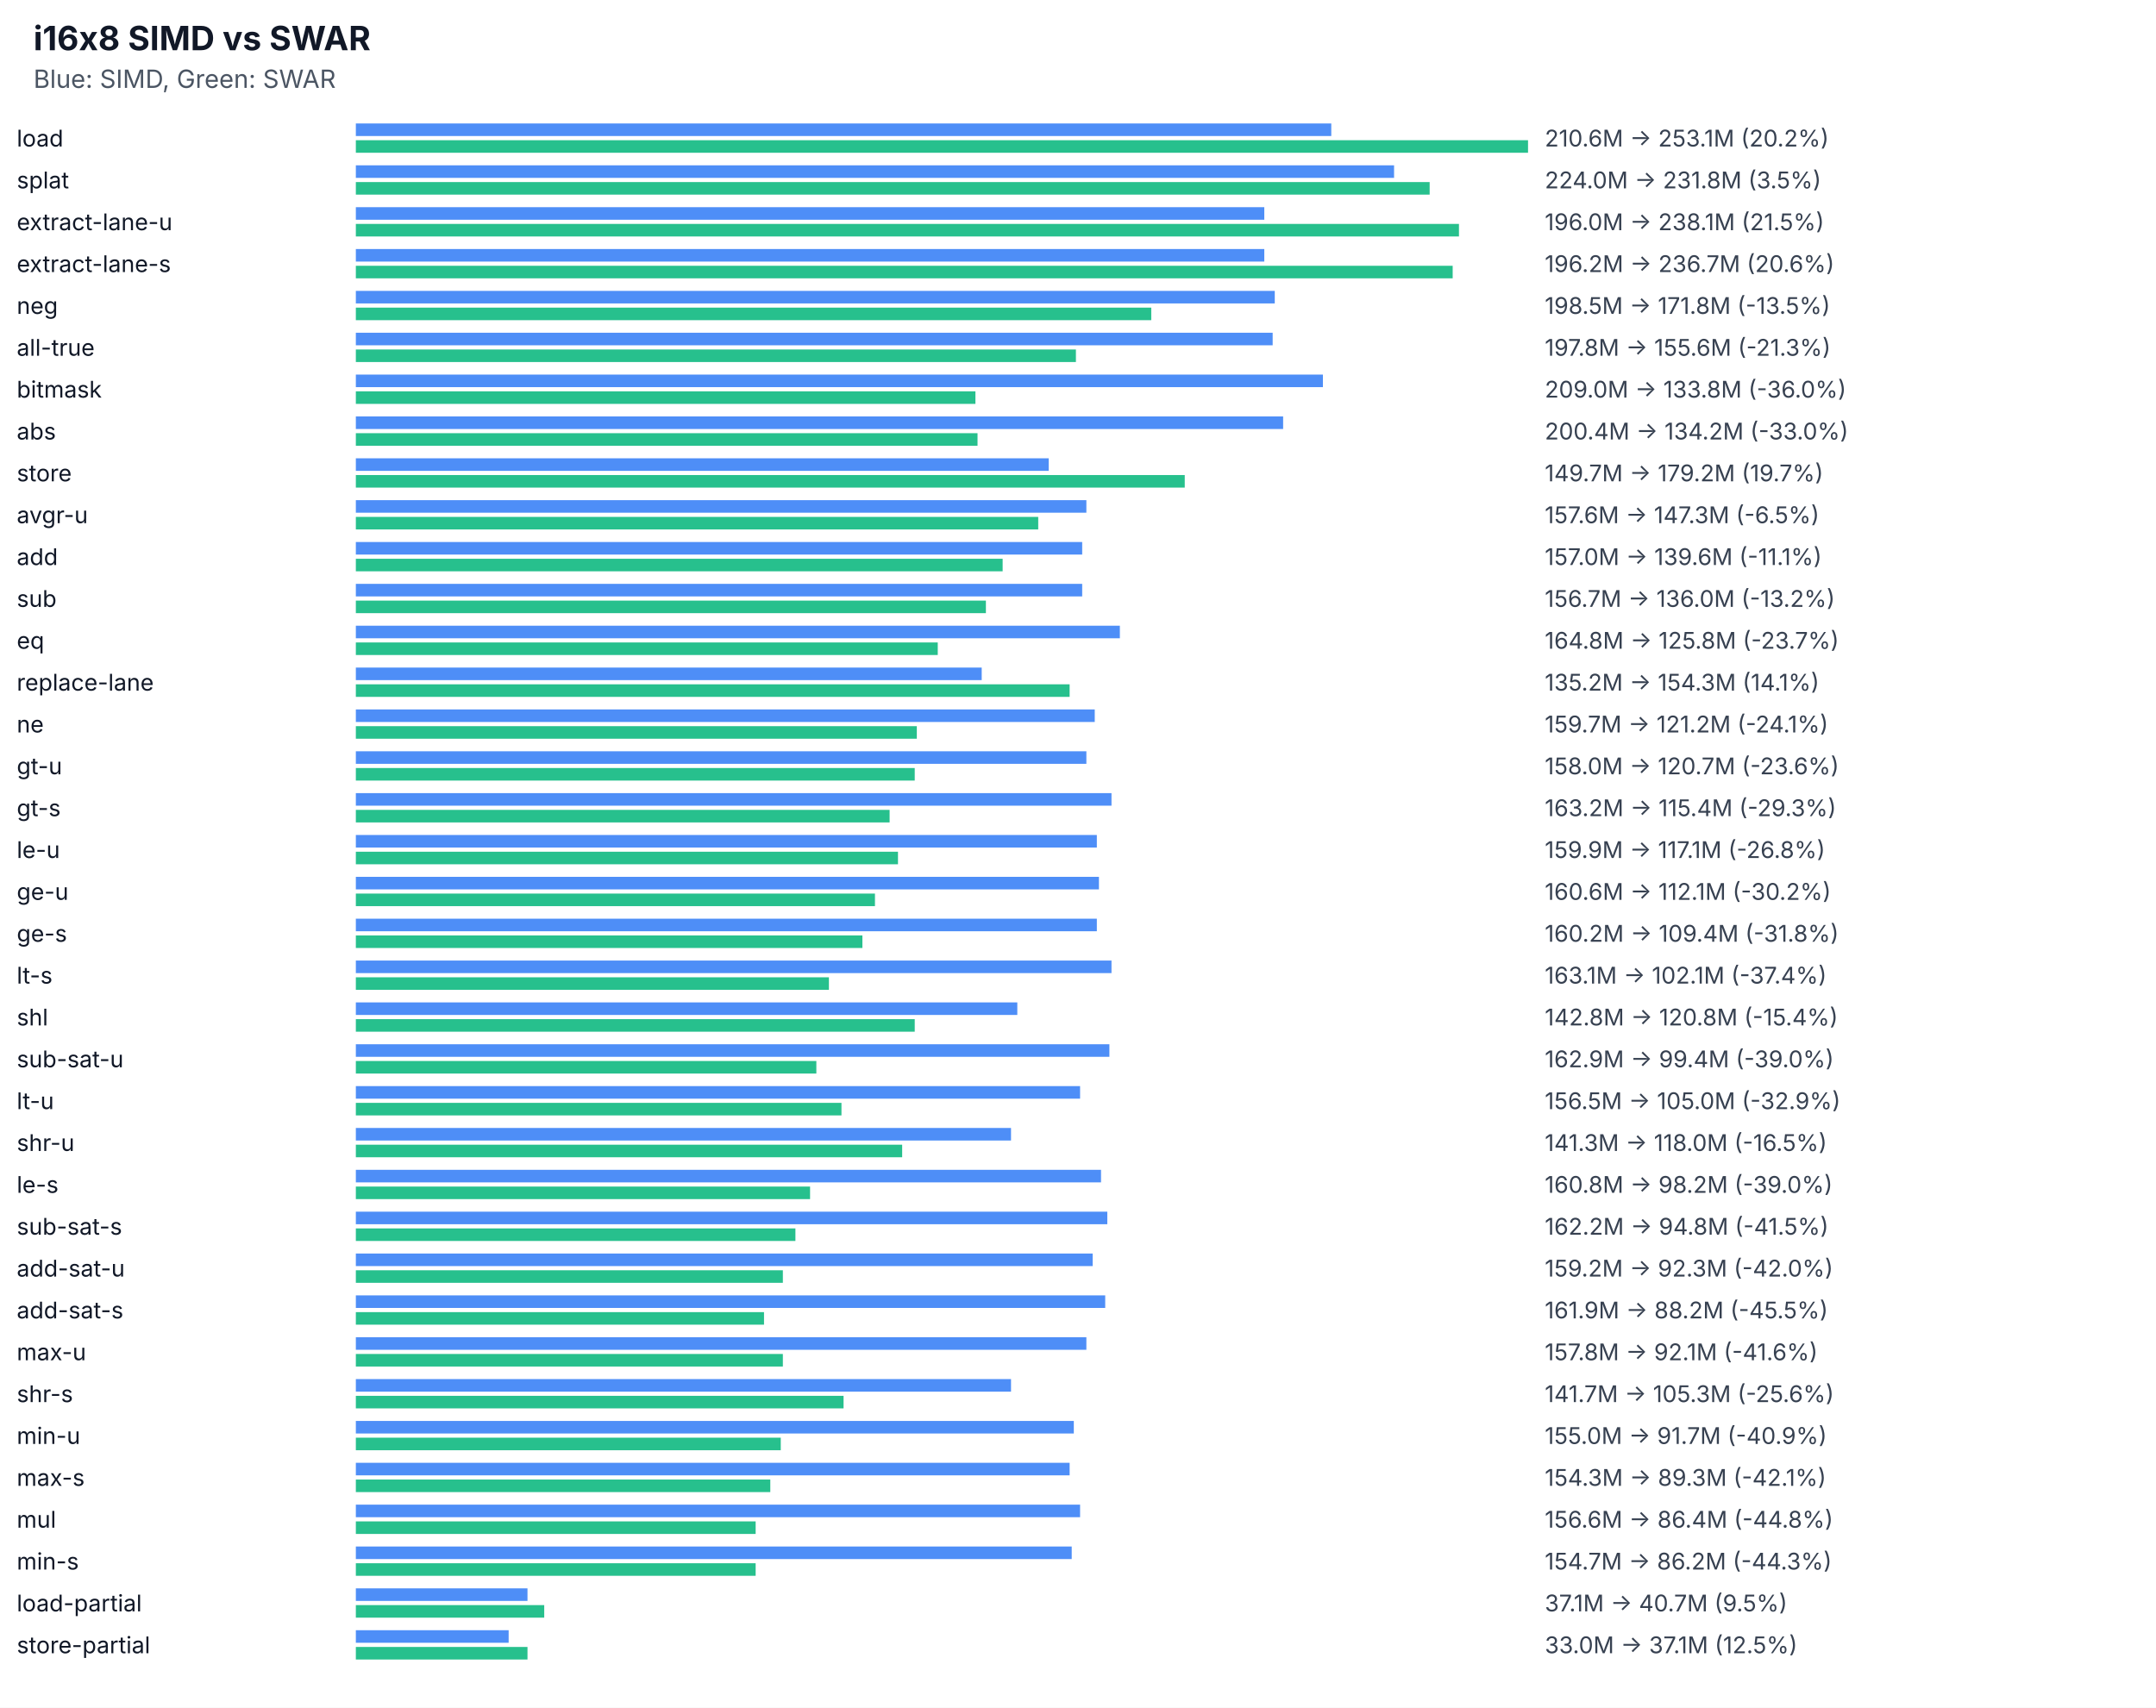
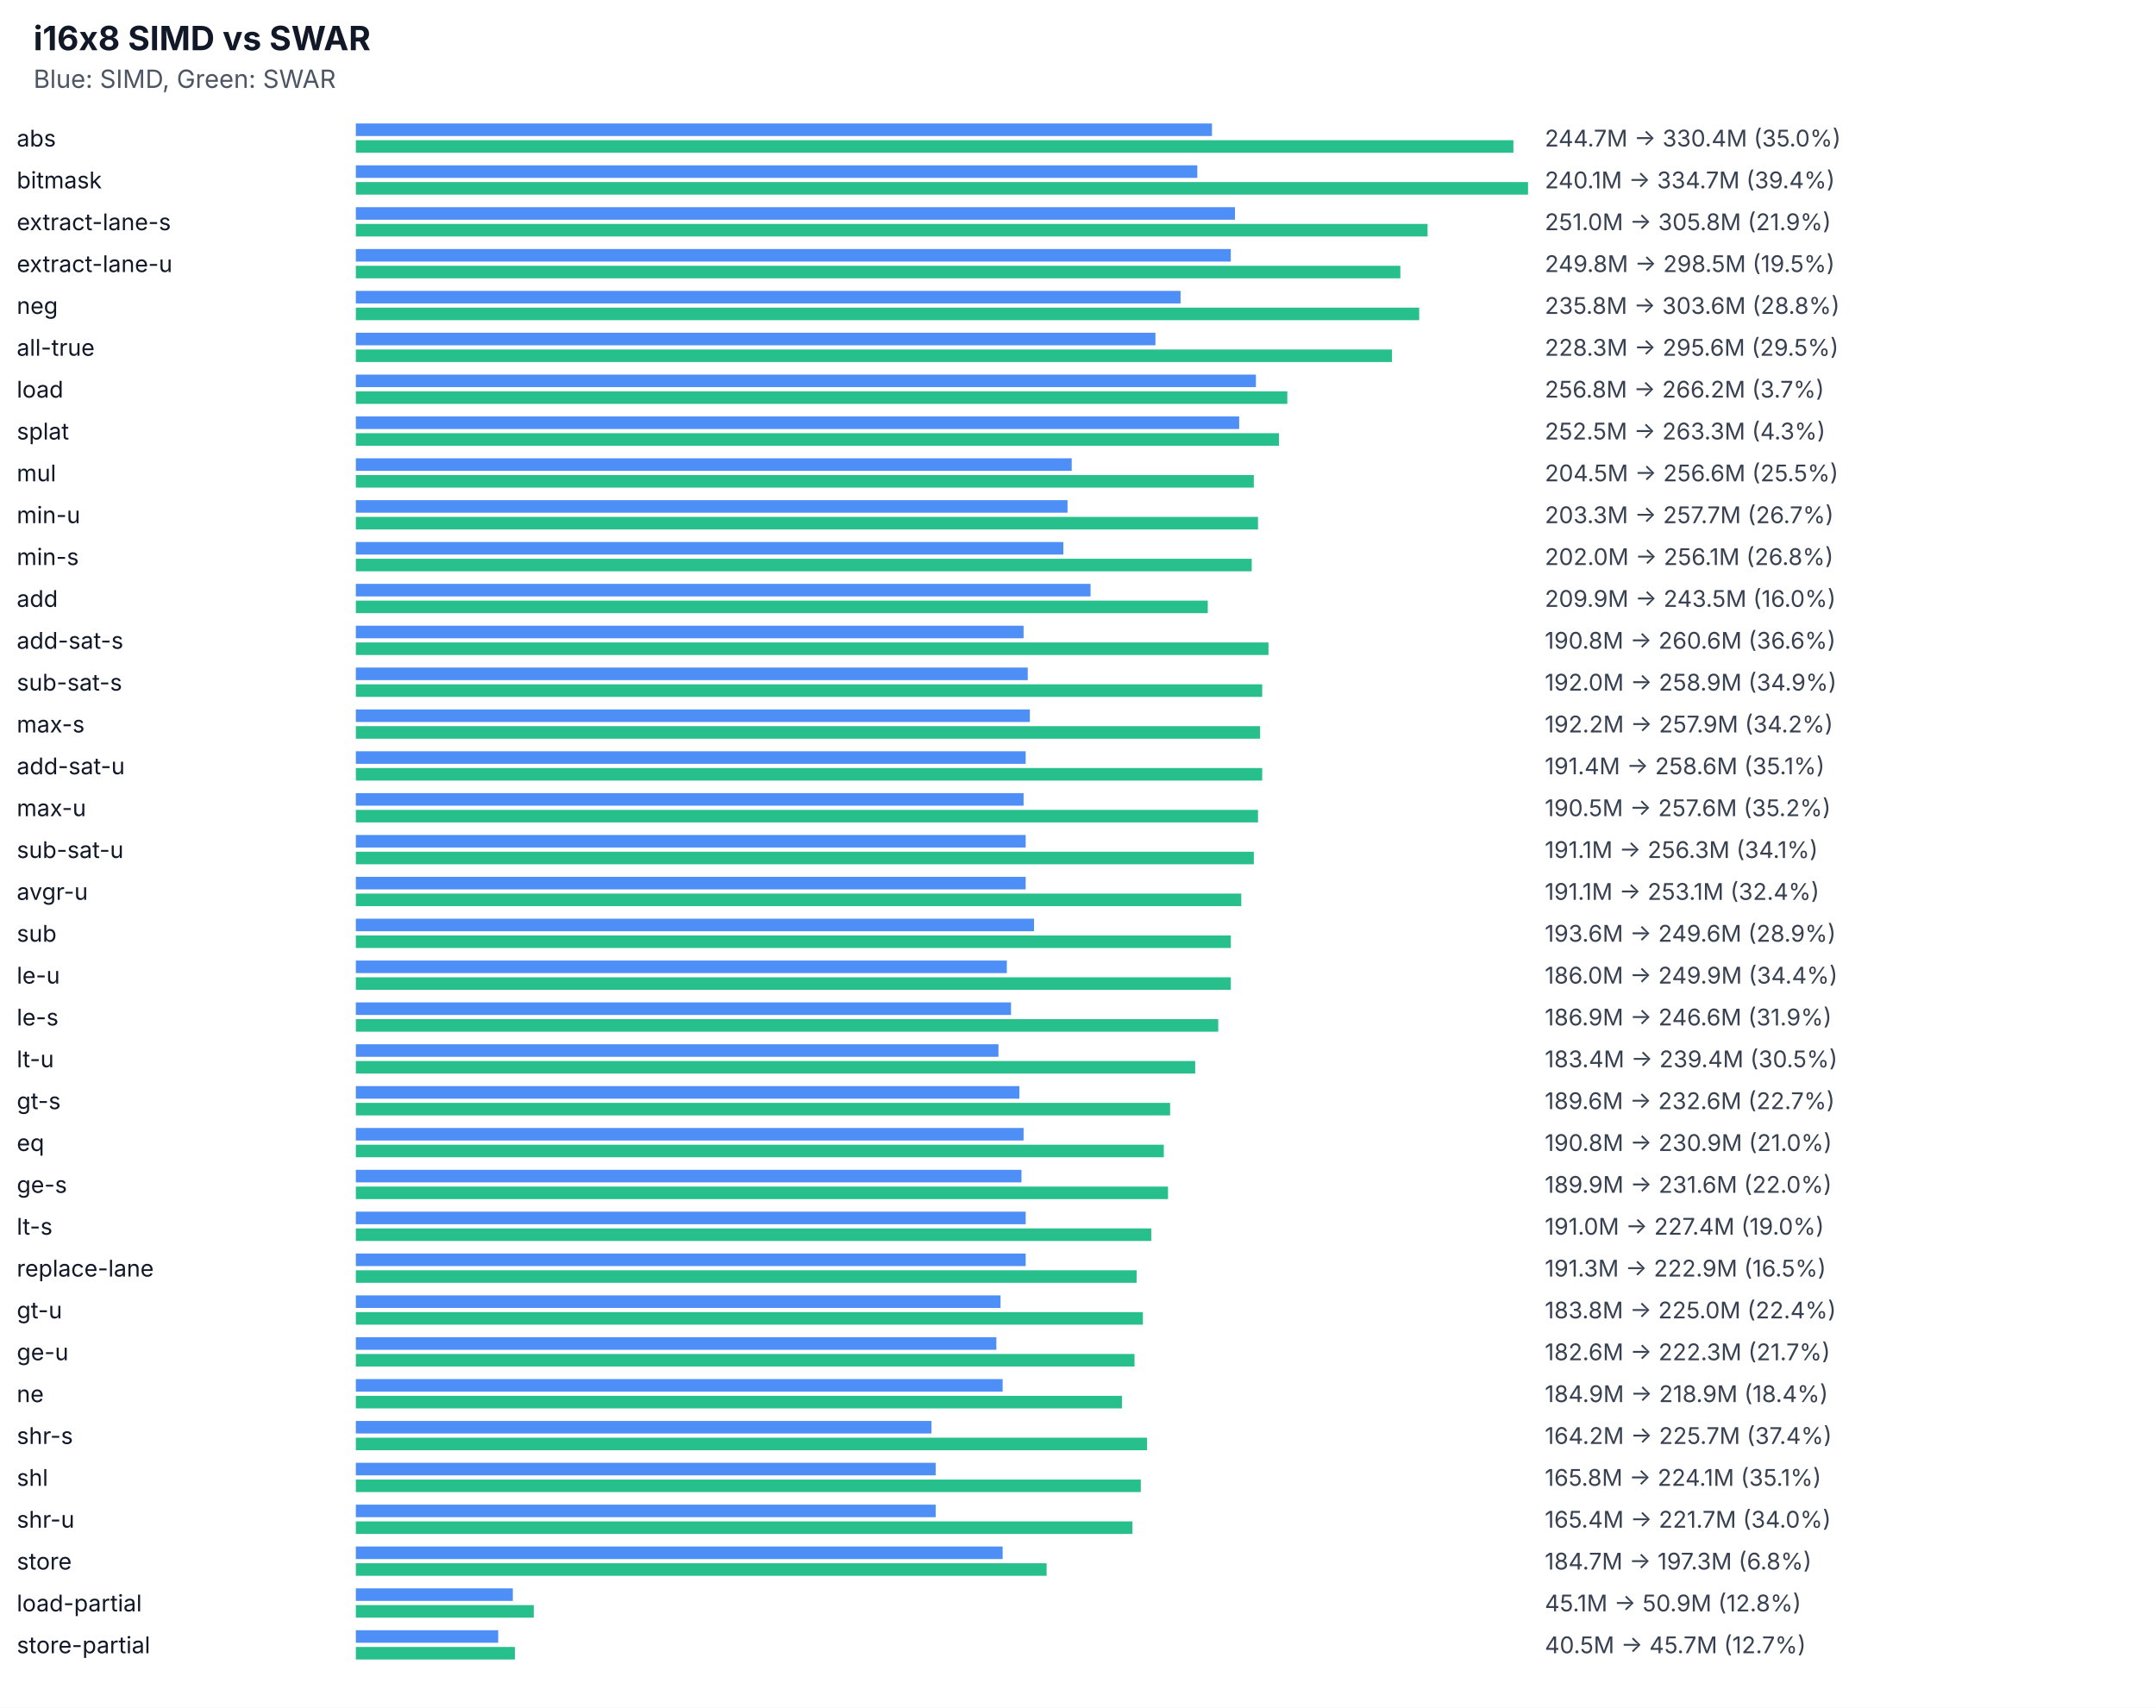
<svg xmlns="http://www.w3.org/2000/svg" width="1030" height="816" viewBox="0 0 1030 816">
  <rect x="0" y="0" width="1030" height="816" fill="#ffffff" />
  <text x="16" y="24" font-family="Inter, Arial, sans-serif" font-size="16" font-weight="700" fill="#111827">i16x8 SIMD vs SWAR</text>
  <text x="16" y="42" font-family="Inter, Arial, sans-serif" font-size="12" fill="#4b5563">Blue: SIMD, Green: SWAR</text>
-   <text x="8" y="70" font-family="Inter, Arial, sans-serif" font-size="11" fill="#111827">load</text>
-   <rect x="170" y="59" width="466" height="6" fill="#3b82f6" opacity="0.9" />
-   <rect x="170" y="67" width="560" height="6" fill="#10b981" opacity="0.9" />
-   <text x="738" y="70" font-family="Inter, Arial, sans-serif" font-size="11" fill="#374151">210.6M -&gt; 253.1M (20.2%)</text>
-   <text x="8" y="90" font-family="Inter, Arial, sans-serif" font-size="11" fill="#111827">splat</text>
-   <rect x="170" y="79" width="496" height="6" fill="#3b82f6" opacity="0.9" />
-   <rect x="170" y="87" width="513" height="6" fill="#10b981" opacity="0.9" />
-   <text x="738" y="90" font-family="Inter, Arial, sans-serif" font-size="11" fill="#374151">224.0M -&gt; 231.8M (3.5%)</text>
-   <text x="8" y="110" font-family="Inter, Arial, sans-serif" font-size="11" fill="#111827">extract-lane-u</text>
-   <rect x="170" y="99" width="434" height="6" fill="#3b82f6" opacity="0.9" />
-   <rect x="170" y="107" width="527" height="6" fill="#10b981" opacity="0.9" />
-   <text x="738" y="110" font-family="Inter, Arial, sans-serif" font-size="11" fill="#374151">196.0M -&gt; 238.1M (21.5%)</text>
-   <text x="8" y="130" font-family="Inter, Arial, sans-serif" font-size="11" fill="#111827">extract-lane-s</text>
-   <rect x="170" y="119" width="434" height="6" fill="#3b82f6" opacity="0.9" />
-   <rect x="170" y="127" width="524" height="6" fill="#10b981" opacity="0.9" />
-   <text x="738" y="130" font-family="Inter, Arial, sans-serif" font-size="11" fill="#374151">196.2M -&gt; 236.7M (20.6%)</text>
+   <text x="8" y="70" font-family="Inter, Arial, sans-serif" font-size="11" fill="#111827">abs</text>
+   <rect x="170" y="59" width="409" height="6" fill="#3b82f6" opacity="0.9" />
+   <rect x="170" y="67" width="553" height="6" fill="#10b981" opacity="0.9" />
+   <text x="738" y="70" font-family="Inter, Arial, sans-serif" font-size="11" fill="#374151">244.7M -&gt; 330.4M (35.0%)</text>
+   <text x="8" y="90" font-family="Inter, Arial, sans-serif" font-size="11" fill="#111827">bitmask</text>
+   <rect x="170" y="79" width="402" height="6" fill="#3b82f6" opacity="0.9" />
+   <rect x="170" y="87" width="560" height="6" fill="#10b981" opacity="0.9" />
+   <text x="738" y="90" font-family="Inter, Arial, sans-serif" font-size="11" fill="#374151">240.1M -&gt; 334.7M (39.4%)</text>
+   <text x="8" y="110" font-family="Inter, Arial, sans-serif" font-size="11" fill="#111827">extract-lane-s</text>
+   <rect x="170" y="99" width="420" height="6" fill="#3b82f6" opacity="0.9" />
+   <rect x="170" y="107" width="512" height="6" fill="#10b981" opacity="0.9" />
+   <text x="738" y="110" font-family="Inter, Arial, sans-serif" font-size="11" fill="#374151">251.0M -&gt; 305.8M (21.9%)</text>
+   <text x="8" y="130" font-family="Inter, Arial, sans-serif" font-size="11" fill="#111827">extract-lane-u</text>
+   <rect x="170" y="119" width="418" height="6" fill="#3b82f6" opacity="0.9" />
+   <rect x="170" y="127" width="499" height="6" fill="#10b981" opacity="0.9" />
+   <text x="738" y="130" font-family="Inter, Arial, sans-serif" font-size="11" fill="#374151">249.8M -&gt; 298.5M (19.5%)</text>
  <text x="8" y="150" font-family="Inter, Arial, sans-serif" font-size="11" fill="#111827">neg</text>
-   <rect x="170" y="139" width="439" height="6" fill="#3b82f6" opacity="0.9" />
-   <rect x="170" y="147" width="380" height="6" fill="#10b981" opacity="0.9" />
-   <text x="738" y="150" font-family="Inter, Arial, sans-serif" font-size="11" fill="#374151">198.5M -&gt; 171.8M (-13.5%)</text>
+   <rect x="170" y="139" width="394" height="6" fill="#3b82f6" opacity="0.9" />
+   <rect x="170" y="147" width="508" height="6" fill="#10b981" opacity="0.9" />
+   <text x="738" y="150" font-family="Inter, Arial, sans-serif" font-size="11" fill="#374151">235.8M -&gt; 303.6M (28.8%)</text>
  <text x="8" y="170" font-family="Inter, Arial, sans-serif" font-size="11" fill="#111827">all-true</text>
-   <rect x="170" y="159" width="438" height="6" fill="#3b82f6" opacity="0.9" />
-   <rect x="170" y="167" width="344" height="6" fill="#10b981" opacity="0.9" />
-   <text x="738" y="170" font-family="Inter, Arial, sans-serif" font-size="11" fill="#374151">197.8M -&gt; 155.6M (-21.3%)</text>
-   <text x="8" y="190" font-family="Inter, Arial, sans-serif" font-size="11" fill="#111827">bitmask</text>
-   <rect x="170" y="179" width="462" height="6" fill="#3b82f6" opacity="0.9" />
-   <rect x="170" y="187" width="296" height="6" fill="#10b981" opacity="0.9" />
-   <text x="738" y="190" font-family="Inter, Arial, sans-serif" font-size="11" fill="#374151">209.0M -&gt; 133.8M (-36.0%)</text>
-   <text x="8" y="210" font-family="Inter, Arial, sans-serif" font-size="11" fill="#111827">abs</text>
-   <rect x="170" y="199" width="443" height="6" fill="#3b82f6" opacity="0.9" />
-   <rect x="170" y="207" width="297" height="6" fill="#10b981" opacity="0.9" />
-   <text x="738" y="210" font-family="Inter, Arial, sans-serif" font-size="11" fill="#374151">200.4M -&gt; 134.2M (-33.0%)</text>
-   <text x="8" y="230" font-family="Inter, Arial, sans-serif" font-size="11" fill="#111827">store</text>
-   <rect x="170" y="219" width="331" height="6" fill="#3b82f6" opacity="0.9" />
-   <rect x="170" y="227" width="396" height="6" fill="#10b981" opacity="0.9" />
-   <text x="738" y="230" font-family="Inter, Arial, sans-serif" font-size="11" fill="#374151">149.7M -&gt; 179.2M (19.7%)</text>
-   <text x="8" y="250" font-family="Inter, Arial, sans-serif" font-size="11" fill="#111827">avgr-u</text>
-   <rect x="170" y="239" width="349" height="6" fill="#3b82f6" opacity="0.9" />
-   <rect x="170" y="247" width="326" height="6" fill="#10b981" opacity="0.9" />
-   <text x="738" y="250" font-family="Inter, Arial, sans-serif" font-size="11" fill="#374151">157.6M -&gt; 147.3M (-6.5%)</text>
-   <text x="8" y="270" font-family="Inter, Arial, sans-serif" font-size="11" fill="#111827">add</text>
-   <rect x="170" y="259" width="347" height="6" fill="#3b82f6" opacity="0.9" />
-   <rect x="170" y="267" width="309" height="6" fill="#10b981" opacity="0.9" />
-   <text x="738" y="270" font-family="Inter, Arial, sans-serif" font-size="11" fill="#374151">157.0M -&gt; 139.6M (-11.1%)</text>
-   <text x="8" y="290" font-family="Inter, Arial, sans-serif" font-size="11" fill="#111827">sub</text>
-   <rect x="170" y="279" width="347" height="6" fill="#3b82f6" opacity="0.9" />
-   <rect x="170" y="287" width="301" height="6" fill="#10b981" opacity="0.9" />
-   <text x="738" y="290" font-family="Inter, Arial, sans-serif" font-size="11" fill="#374151">156.7M -&gt; 136.0M (-13.2%)</text>
-   <text x="8" y="310" font-family="Inter, Arial, sans-serif" font-size="11" fill="#111827">eq</text>
-   <rect x="170" y="299" width="365" height="6" fill="#3b82f6" opacity="0.9" />
-   <rect x="170" y="307" width="278" height="6" fill="#10b981" opacity="0.9" />
-   <text x="738" y="310" font-family="Inter, Arial, sans-serif" font-size="11" fill="#374151">164.8M -&gt; 125.8M (-23.7%)</text>
-   <text x="8" y="330" font-family="Inter, Arial, sans-serif" font-size="11" fill="#111827">replace-lane</text>
-   <rect x="170" y="319" width="299" height="6" fill="#3b82f6" opacity="0.9" />
-   <rect x="170" y="327" width="341" height="6" fill="#10b981" opacity="0.9" />
-   <text x="738" y="330" font-family="Inter, Arial, sans-serif" font-size="11" fill="#374151">135.2M -&gt; 154.3M (14.1%)</text>
-   <text x="8" y="350" font-family="Inter, Arial, sans-serif" font-size="11" fill="#111827">ne</text>
-   <rect x="170" y="339" width="353" height="6" fill="#3b82f6" opacity="0.9" />
-   <rect x="170" y="347" width="268" height="6" fill="#10b981" opacity="0.9" />
-   <text x="738" y="350" font-family="Inter, Arial, sans-serif" font-size="11" fill="#374151">159.7M -&gt; 121.2M (-24.1%)</text>
-   <text x="8" y="370" font-family="Inter, Arial, sans-serif" font-size="11" fill="#111827">gt-u</text>
-   <rect x="170" y="359" width="349" height="6" fill="#3b82f6" opacity="0.9" />
-   <rect x="170" y="367" width="267" height="6" fill="#10b981" opacity="0.9" />
-   <text x="738" y="370" font-family="Inter, Arial, sans-serif" font-size="11" fill="#374151">158.0M -&gt; 120.7M (-23.6%)</text>
-   <text x="8" y="390" font-family="Inter, Arial, sans-serif" font-size="11" fill="#111827">gt-s</text>
-   <rect x="170" y="379" width="361" height="6" fill="#3b82f6" opacity="0.9" />
-   <rect x="170" y="387" width="255" height="6" fill="#10b981" opacity="0.9" />
-   <text x="738" y="390" font-family="Inter, Arial, sans-serif" font-size="11" fill="#374151">163.2M -&gt; 115.4M (-29.3%)</text>
-   <text x="8" y="410" font-family="Inter, Arial, sans-serif" font-size="11" fill="#111827">le-u</text>
-   <rect x="170" y="399" width="354" height="6" fill="#3b82f6" opacity="0.9" />
-   <rect x="170" y="407" width="259" height="6" fill="#10b981" opacity="0.9" />
-   <text x="738" y="410" font-family="Inter, Arial, sans-serif" font-size="11" fill="#374151">159.9M -&gt; 117.1M (-26.8%)</text>
-   <text x="8" y="430" font-family="Inter, Arial, sans-serif" font-size="11" fill="#111827">ge-u</text>
-   <rect x="170" y="419" width="355" height="6" fill="#3b82f6" opacity="0.9" />
-   <rect x="170" y="427" width="248" height="6" fill="#10b981" opacity="0.9" />
-   <text x="738" y="430" font-family="Inter, Arial, sans-serif" font-size="11" fill="#374151">160.6M -&gt; 112.1M (-30.2%)</text>
-   <text x="8" y="450" font-family="Inter, Arial, sans-serif" font-size="11" fill="#111827">ge-s</text>
-   <rect x="170" y="439" width="354" height="6" fill="#3b82f6" opacity="0.9" />
-   <rect x="170" y="447" width="242" height="6" fill="#10b981" opacity="0.9" />
-   <text x="738" y="450" font-family="Inter, Arial, sans-serif" font-size="11" fill="#374151">160.2M -&gt; 109.4M (-31.8%)</text>
-   <text x="8" y="470" font-family="Inter, Arial, sans-serif" font-size="11" fill="#111827">lt-s</text>
-   <rect x="170" y="459" width="361" height="6" fill="#3b82f6" opacity="0.9" />
-   <rect x="170" y="467" width="226" height="6" fill="#10b981" opacity="0.9" />
-   <text x="738" y="470" font-family="Inter, Arial, sans-serif" font-size="11" fill="#374151">163.1M -&gt; 102.1M (-37.4%)</text>
-   <text x="8" y="490" font-family="Inter, Arial, sans-serif" font-size="11" fill="#111827">shl</text>
-   <rect x="170" y="479" width="316" height="6" fill="#3b82f6" opacity="0.9" />
-   <rect x="170" y="487" width="267" height="6" fill="#10b981" opacity="0.9" />
-   <text x="738" y="490" font-family="Inter, Arial, sans-serif" font-size="11" fill="#374151">142.8M -&gt; 120.8M (-15.4%)</text>
-   <text x="8" y="510" font-family="Inter, Arial, sans-serif" font-size="11" fill="#111827">sub-sat-u</text>
-   <rect x="170" y="499" width="360" height="6" fill="#3b82f6" opacity="0.9" />
-   <rect x="170" y="507" width="220" height="6" fill="#10b981" opacity="0.9" />
-   <text x="738" y="510" font-family="Inter, Arial, sans-serif" font-size="11" fill="#374151">162.9M -&gt; 99.4M (-39.0%)</text>
-   <text x="8" y="530" font-family="Inter, Arial, sans-serif" font-size="11" fill="#111827">lt-u</text>
-   <rect x="170" y="519" width="346" height="6" fill="#3b82f6" opacity="0.9" />
-   <rect x="170" y="527" width="232" height="6" fill="#10b981" opacity="0.9" />
-   <text x="738" y="530" font-family="Inter, Arial, sans-serif" font-size="11" fill="#374151">156.5M -&gt; 105.0M (-32.9%)</text>
-   <text x="8" y="550" font-family="Inter, Arial, sans-serif" font-size="11" fill="#111827">shr-u</text>
-   <rect x="170" y="539" width="313" height="6" fill="#3b82f6" opacity="0.9" />
-   <rect x="170" y="547" width="261" height="6" fill="#10b981" opacity="0.9" />
-   <text x="738" y="550" font-family="Inter, Arial, sans-serif" font-size="11" fill="#374151">141.3M -&gt; 118.0M (-16.5%)</text>
-   <text x="8" y="570" font-family="Inter, Arial, sans-serif" font-size="11" fill="#111827">le-s</text>
-   <rect x="170" y="559" width="356" height="6" fill="#3b82f6" opacity="0.9" />
-   <rect x="170" y="567" width="217" height="6" fill="#10b981" opacity="0.9" />
-   <text x="738" y="570" font-family="Inter, Arial, sans-serif" font-size="11" fill="#374151">160.8M -&gt; 98.2M (-39.0%)</text>
-   <text x="8" y="590" font-family="Inter, Arial, sans-serif" font-size="11" fill="#111827">sub-sat-s</text>
-   <rect x="170" y="579" width="359" height="6" fill="#3b82f6" opacity="0.9" />
-   <rect x="170" y="587" width="210" height="6" fill="#10b981" opacity="0.9" />
-   <text x="738" y="590" font-family="Inter, Arial, sans-serif" font-size="11" fill="#374151">162.2M -&gt; 94.8M (-41.5%)</text>
-   <text x="8" y="610" font-family="Inter, Arial, sans-serif" font-size="11" fill="#111827">add-sat-u</text>
-   <rect x="170" y="599" width="352" height="6" fill="#3b82f6" opacity="0.9" />
-   <rect x="170" y="607" width="204" height="6" fill="#10b981" opacity="0.9" />
-   <text x="738" y="610" font-family="Inter, Arial, sans-serif" font-size="11" fill="#374151">159.2M -&gt; 92.3M (-42.0%)</text>
-   <text x="8" y="630" font-family="Inter, Arial, sans-serif" font-size="11" fill="#111827">add-sat-s</text>
-   <rect x="170" y="619" width="358" height="6" fill="#3b82f6" opacity="0.9" />
-   <rect x="170" y="627" width="195" height="6" fill="#10b981" opacity="0.9" />
-   <text x="738" y="630" font-family="Inter, Arial, sans-serif" font-size="11" fill="#374151">161.9M -&gt; 88.2M (-45.5%)</text>
-   <text x="8" y="650" font-family="Inter, Arial, sans-serif" font-size="11" fill="#111827">max-u</text>
-   <rect x="170" y="639" width="349" height="6" fill="#3b82f6" opacity="0.9" />
-   <rect x="170" y="647" width="204" height="6" fill="#10b981" opacity="0.9" />
-   <text x="738" y="650" font-family="Inter, Arial, sans-serif" font-size="11" fill="#374151">157.8M -&gt; 92.1M (-41.6%)</text>
-   <text x="8" y="670" font-family="Inter, Arial, sans-serif" font-size="11" fill="#111827">shr-s</text>
-   <rect x="170" y="659" width="313" height="6" fill="#3b82f6" opacity="0.9" />
-   <rect x="170" y="667" width="233" height="6" fill="#10b981" opacity="0.9" />
-   <text x="738" y="670" font-family="Inter, Arial, sans-serif" font-size="11" fill="#374151">141.7M -&gt; 105.3M (-25.6%)</text>
-   <text x="8" y="690" font-family="Inter, Arial, sans-serif" font-size="11" fill="#111827">min-u</text>
-   <rect x="170" y="679" width="343" height="6" fill="#3b82f6" opacity="0.9" />
-   <rect x="170" y="687" width="203" height="6" fill="#10b981" opacity="0.9" />
-   <text x="738" y="690" font-family="Inter, Arial, sans-serif" font-size="11" fill="#374151">155.0M -&gt; 91.7M (-40.9%)</text>
-   <text x="8" y="710" font-family="Inter, Arial, sans-serif" font-size="11" fill="#111827">max-s</text>
-   <rect x="170" y="699" width="341" height="6" fill="#3b82f6" opacity="0.9" />
-   <rect x="170" y="707" width="198" height="6" fill="#10b981" opacity="0.9" />
-   <text x="738" y="710" font-family="Inter, Arial, sans-serif" font-size="11" fill="#374151">154.3M -&gt; 89.3M (-42.1%)</text>
-   <text x="8" y="730" font-family="Inter, Arial, sans-serif" font-size="11" fill="#111827">mul</text>
-   <rect x="170" y="719" width="346" height="6" fill="#3b82f6" opacity="0.9" />
-   <rect x="170" y="727" width="191" height="6" fill="#10b981" opacity="0.9" />
-   <text x="738" y="730" font-family="Inter, Arial, sans-serif" font-size="11" fill="#374151">156.6M -&gt; 86.4M (-44.8%)</text>
-   <text x="8" y="750" font-family="Inter, Arial, sans-serif" font-size="11" fill="#111827">min-s</text>
-   <rect x="170" y="739" width="342" height="6" fill="#3b82f6" opacity="0.9" />
-   <rect x="170" y="747" width="191" height="6" fill="#10b981" opacity="0.9" />
-   <text x="738" y="750" font-family="Inter, Arial, sans-serif" font-size="11" fill="#374151">154.7M -&gt; 86.2M (-44.3%)</text>
+   <rect x="170" y="159" width="382" height="6" fill="#3b82f6" opacity="0.9" />
+   <rect x="170" y="167" width="495" height="6" fill="#10b981" opacity="0.9" />
+   <text x="738" y="170" font-family="Inter, Arial, sans-serif" font-size="11" fill="#374151">228.3M -&gt; 295.6M (29.5%)</text>
+   <text x="8" y="190" font-family="Inter, Arial, sans-serif" font-size="11" fill="#111827">load</text>
+   <rect x="170" y="179" width="430" height="6" fill="#3b82f6" opacity="0.9" />
+   <rect x="170" y="187" width="445" height="6" fill="#10b981" opacity="0.9" />
+   <text x="738" y="190" font-family="Inter, Arial, sans-serif" font-size="11" fill="#374151">256.8M -&gt; 266.2M (3.7%)</text>
+   <text x="8" y="210" font-family="Inter, Arial, sans-serif" font-size="11" fill="#111827">splat</text>
+   <rect x="170" y="199" width="422" height="6" fill="#3b82f6" opacity="0.9" />
+   <rect x="170" y="207" width="441" height="6" fill="#10b981" opacity="0.9" />
+   <text x="738" y="210" font-family="Inter, Arial, sans-serif" font-size="11" fill="#374151">252.5M -&gt; 263.3M (4.3%)</text>
+   <text x="8" y="230" font-family="Inter, Arial, sans-serif" font-size="11" fill="#111827">mul</text>
+   <rect x="170" y="219" width="342" height="6" fill="#3b82f6" opacity="0.9" />
+   <rect x="170" y="227" width="429" height="6" fill="#10b981" opacity="0.9" />
+   <text x="738" y="230" font-family="Inter, Arial, sans-serif" font-size="11" fill="#374151">204.5M -&gt; 256.6M (25.5%)</text>
+   <text x="8" y="250" font-family="Inter, Arial, sans-serif" font-size="11" fill="#111827">min-u</text>
+   <rect x="170" y="239" width="340" height="6" fill="#3b82f6" opacity="0.9" />
+   <rect x="170" y="247" width="431" height="6" fill="#10b981" opacity="0.9" />
+   <text x="738" y="250" font-family="Inter, Arial, sans-serif" font-size="11" fill="#374151">203.3M -&gt; 257.7M (26.7%)</text>
+   <text x="8" y="270" font-family="Inter, Arial, sans-serif" font-size="11" fill="#111827">min-s</text>
+   <rect x="170" y="259" width="338" height="6" fill="#3b82f6" opacity="0.9" />
+   <rect x="170" y="267" width="428" height="6" fill="#10b981" opacity="0.9" />
+   <text x="738" y="270" font-family="Inter, Arial, sans-serif" font-size="11" fill="#374151">202.0M -&gt; 256.1M (26.8%)</text>
+   <text x="8" y="290" font-family="Inter, Arial, sans-serif" font-size="11" fill="#111827">add</text>
+   <rect x="170" y="279" width="351" height="6" fill="#3b82f6" opacity="0.9" />
+   <rect x="170" y="287" width="407" height="6" fill="#10b981" opacity="0.9" />
+   <text x="738" y="290" font-family="Inter, Arial, sans-serif" font-size="11" fill="#374151">209.9M -&gt; 243.5M (16.0%)</text>
+   <text x="8" y="310" font-family="Inter, Arial, sans-serif" font-size="11" fill="#111827">add-sat-s</text>
+   <rect x="170" y="299" width="319" height="6" fill="#3b82f6" opacity="0.9" />
+   <rect x="170" y="307" width="436" height="6" fill="#10b981" opacity="0.9" />
+   <text x="738" y="310" font-family="Inter, Arial, sans-serif" font-size="11" fill="#374151">190.8M -&gt; 260.6M (36.6%)</text>
+   <text x="8" y="330" font-family="Inter, Arial, sans-serif" font-size="11" fill="#111827">sub-sat-s</text>
+   <rect x="170" y="319" width="321" height="6" fill="#3b82f6" opacity="0.9" />
+   <rect x="170" y="327" width="433" height="6" fill="#10b981" opacity="0.9" />
+   <text x="738" y="330" font-family="Inter, Arial, sans-serif" font-size="11" fill="#374151">192.0M -&gt; 258.9M (34.9%)</text>
+   <text x="8" y="350" font-family="Inter, Arial, sans-serif" font-size="11" fill="#111827">max-s</text>
+   <rect x="170" y="339" width="322" height="6" fill="#3b82f6" opacity="0.9" />
+   <rect x="170" y="347" width="432" height="6" fill="#10b981" opacity="0.9" />
+   <text x="738" y="350" font-family="Inter, Arial, sans-serif" font-size="11" fill="#374151">192.2M -&gt; 257.9M (34.2%)</text>
+   <text x="8" y="370" font-family="Inter, Arial, sans-serif" font-size="11" fill="#111827">add-sat-u</text>
+   <rect x="170" y="359" width="320" height="6" fill="#3b82f6" opacity="0.9" />
+   <rect x="170" y="367" width="433" height="6" fill="#10b981" opacity="0.9" />
+   <text x="738" y="370" font-family="Inter, Arial, sans-serif" font-size="11" fill="#374151">191.4M -&gt; 258.6M (35.1%)</text>
+   <text x="8" y="390" font-family="Inter, Arial, sans-serif" font-size="11" fill="#111827">max-u</text>
+   <rect x="170" y="379" width="319" height="6" fill="#3b82f6" opacity="0.9" />
+   <rect x="170" y="387" width="431" height="6" fill="#10b981" opacity="0.9" />
+   <text x="738" y="390" font-family="Inter, Arial, sans-serif" font-size="11" fill="#374151">190.5M -&gt; 257.6M (35.2%)</text>
+   <text x="8" y="410" font-family="Inter, Arial, sans-serif" font-size="11" fill="#111827">sub-sat-u</text>
+   <rect x="170" y="399" width="320" height="6" fill="#3b82f6" opacity="0.9" />
+   <rect x="170" y="407" width="429" height="6" fill="#10b981" opacity="0.9" />
+   <text x="738" y="410" font-family="Inter, Arial, sans-serif" font-size="11" fill="#374151">191.1M -&gt; 256.3M (34.1%)</text>
+   <text x="8" y="430" font-family="Inter, Arial, sans-serif" font-size="11" fill="#111827">avgr-u</text>
+   <rect x="170" y="419" width="320" height="6" fill="#3b82f6" opacity="0.9" />
+   <rect x="170" y="427" width="423" height="6" fill="#10b981" opacity="0.9" />
+   <text x="738" y="430" font-family="Inter, Arial, sans-serif" font-size="11" fill="#374151">191.1M -&gt; 253.1M (32.4%)</text>
+   <text x="8" y="450" font-family="Inter, Arial, sans-serif" font-size="11" fill="#111827">sub</text>
+   <rect x="170" y="439" width="324" height="6" fill="#3b82f6" opacity="0.9" />
+   <rect x="170" y="447" width="418" height="6" fill="#10b981" opacity="0.9" />
+   <text x="738" y="450" font-family="Inter, Arial, sans-serif" font-size="11" fill="#374151">193.6M -&gt; 249.6M (28.9%)</text>
+   <text x="8" y="470" font-family="Inter, Arial, sans-serif" font-size="11" fill="#111827">le-u</text>
+   <rect x="170" y="459" width="311" height="6" fill="#3b82f6" opacity="0.9" />
+   <rect x="170" y="467" width="418" height="6" fill="#10b981" opacity="0.9" />
+   <text x="738" y="470" font-family="Inter, Arial, sans-serif" font-size="11" fill="#374151">186.0M -&gt; 249.9M (34.4%)</text>
+   <text x="8" y="490" font-family="Inter, Arial, sans-serif" font-size="11" fill="#111827">le-s</text>
+   <rect x="170" y="479" width="313" height="6" fill="#3b82f6" opacity="0.9" />
+   <rect x="170" y="487" width="412" height="6" fill="#10b981" opacity="0.9" />
+   <text x="738" y="490" font-family="Inter, Arial, sans-serif" font-size="11" fill="#374151">186.9M -&gt; 246.6M (31.9%)</text>
+   <text x="8" y="510" font-family="Inter, Arial, sans-serif" font-size="11" fill="#111827">lt-u</text>
+   <rect x="170" y="499" width="307" height="6" fill="#3b82f6" opacity="0.9" />
+   <rect x="170" y="507" width="401" height="6" fill="#10b981" opacity="0.9" />
+   <text x="738" y="510" font-family="Inter, Arial, sans-serif" font-size="11" fill="#374151">183.4M -&gt; 239.4M (30.5%)</text>
+   <text x="8" y="530" font-family="Inter, Arial, sans-serif" font-size="11" fill="#111827">gt-s</text>
+   <rect x="170" y="519" width="317" height="6" fill="#3b82f6" opacity="0.9" />
+   <rect x="170" y="527" width="389" height="6" fill="#10b981" opacity="0.9" />
+   <text x="738" y="530" font-family="Inter, Arial, sans-serif" font-size="11" fill="#374151">189.6M -&gt; 232.6M (22.7%)</text>
+   <text x="8" y="550" font-family="Inter, Arial, sans-serif" font-size="11" fill="#111827">eq</text>
+   <rect x="170" y="539" width="319" height="6" fill="#3b82f6" opacity="0.9" />
+   <rect x="170" y="547" width="386" height="6" fill="#10b981" opacity="0.9" />
+   <text x="738" y="550" font-family="Inter, Arial, sans-serif" font-size="11" fill="#374151">190.8M -&gt; 230.9M (21.0%)</text>
+   <text x="8" y="570" font-family="Inter, Arial, sans-serif" font-size="11" fill="#111827">ge-s</text>
+   <rect x="170" y="559" width="318" height="6" fill="#3b82f6" opacity="0.9" />
+   <rect x="170" y="567" width="388" height="6" fill="#10b981" opacity="0.9" />
+   <text x="738" y="570" font-family="Inter, Arial, sans-serif" font-size="11" fill="#374151">189.9M -&gt; 231.6M (22.0%)</text>
+   <text x="8" y="590" font-family="Inter, Arial, sans-serif" font-size="11" fill="#111827">lt-s</text>
+   <rect x="170" y="579" width="320" height="6" fill="#3b82f6" opacity="0.9" />
+   <rect x="170" y="587" width="380" height="6" fill="#10b981" opacity="0.9" />
+   <text x="738" y="590" font-family="Inter, Arial, sans-serif" font-size="11" fill="#374151">191.0M -&gt; 227.4M (19.0%)</text>
+   <text x="8" y="610" font-family="Inter, Arial, sans-serif" font-size="11" fill="#111827">replace-lane</text>
+   <rect x="170" y="599" width="320" height="6" fill="#3b82f6" opacity="0.9" />
+   <rect x="170" y="607" width="373" height="6" fill="#10b981" opacity="0.9" />
+   <text x="738" y="610" font-family="Inter, Arial, sans-serif" font-size="11" fill="#374151">191.3M -&gt; 222.9M (16.5%)</text>
+   <text x="8" y="630" font-family="Inter, Arial, sans-serif" font-size="11" fill="#111827">gt-u</text>
+   <rect x="170" y="619" width="308" height="6" fill="#3b82f6" opacity="0.9" />
+   <rect x="170" y="627" width="376" height="6" fill="#10b981" opacity="0.9" />
+   <text x="738" y="630" font-family="Inter, Arial, sans-serif" font-size="11" fill="#374151">183.8M -&gt; 225.0M (22.4%)</text>
+   <text x="8" y="650" font-family="Inter, Arial, sans-serif" font-size="11" fill="#111827">ge-u</text>
+   <rect x="170" y="639" width="306" height="6" fill="#3b82f6" opacity="0.9" />
+   <rect x="170" y="647" width="372" height="6" fill="#10b981" opacity="0.9" />
+   <text x="738" y="650" font-family="Inter, Arial, sans-serif" font-size="11" fill="#374151">182.6M -&gt; 222.3M (21.7%)</text>
+   <text x="8" y="670" font-family="Inter, Arial, sans-serif" font-size="11" fill="#111827">ne</text>
+   <rect x="170" y="659" width="309" height="6" fill="#3b82f6" opacity="0.9" />
+   <rect x="170" y="667" width="366" height="6" fill="#10b981" opacity="0.9" />
+   <text x="738" y="670" font-family="Inter, Arial, sans-serif" font-size="11" fill="#374151">184.9M -&gt; 218.9M (18.4%)</text>
+   <text x="8" y="690" font-family="Inter, Arial, sans-serif" font-size="11" fill="#111827">shr-s</text>
+   <rect x="170" y="679" width="275" height="6" fill="#3b82f6" opacity="0.9" />
+   <rect x="170" y="687" width="378" height="6" fill="#10b981" opacity="0.9" />
+   <text x="738" y="690" font-family="Inter, Arial, sans-serif" font-size="11" fill="#374151">164.2M -&gt; 225.7M (37.4%)</text>
+   <text x="8" y="710" font-family="Inter, Arial, sans-serif" font-size="11" fill="#111827">shl</text>
+   <rect x="170" y="699" width="277" height="6" fill="#3b82f6" opacity="0.9" />
+   <rect x="170" y="707" width="375" height="6" fill="#10b981" opacity="0.9" />
+   <text x="738" y="710" font-family="Inter, Arial, sans-serif" font-size="11" fill="#374151">165.8M -&gt; 224.1M (35.1%)</text>
+   <text x="8" y="730" font-family="Inter, Arial, sans-serif" font-size="11" fill="#111827">shr-u</text>
+   <rect x="170" y="719" width="277" height="6" fill="#3b82f6" opacity="0.9" />
+   <rect x="170" y="727" width="371" height="6" fill="#10b981" opacity="0.9" />
+   <text x="738" y="730" font-family="Inter, Arial, sans-serif" font-size="11" fill="#374151">165.4M -&gt; 221.7M (34.0%)</text>
+   <text x="8" y="750" font-family="Inter, Arial, sans-serif" font-size="11" fill="#111827">store</text>
+   <rect x="170" y="739" width="309" height="6" fill="#3b82f6" opacity="0.9" />
+   <rect x="170" y="747" width="330" height="6" fill="#10b981" opacity="0.9" />
+   <text x="738" y="750" font-family="Inter, Arial, sans-serif" font-size="11" fill="#374151">184.7M -&gt; 197.3M (6.8%)</text>
  <text x="8" y="770" font-family="Inter, Arial, sans-serif" font-size="11" fill="#111827">load-partial</text>
-   <rect x="170" y="759" width="82" height="6" fill="#3b82f6" opacity="0.9" />
-   <rect x="170" y="767" width="90" height="6" fill="#10b981" opacity="0.9" />
-   <text x="738" y="770" font-family="Inter, Arial, sans-serif" font-size="11" fill="#374151">37.1M -&gt; 40.7M (9.5%)</text>
+   <rect x="170" y="759" width="75" height="6" fill="#3b82f6" opacity="0.9" />
+   <rect x="170" y="767" width="85" height="6" fill="#10b981" opacity="0.9" />
+   <text x="738" y="770" font-family="Inter, Arial, sans-serif" font-size="11" fill="#374151">45.1M -&gt; 50.9M (12.8%)</text>
  <text x="8" y="790" font-family="Inter, Arial, sans-serif" font-size="11" fill="#111827">store-partial</text>
-   <rect x="170" y="779" width="73" height="6" fill="#3b82f6" opacity="0.9" />
-   <rect x="170" y="787" width="82" height="6" fill="#10b981" opacity="0.9" />
-   <text x="738" y="790" font-family="Inter, Arial, sans-serif" font-size="11" fill="#374151">33.0M -&gt; 37.1M (12.5%)</text>
+   <rect x="170" y="779" width="68" height="6" fill="#3b82f6" opacity="0.9" />
+   <rect x="170" y="787" width="76" height="6" fill="#10b981" opacity="0.9" />
+   <text x="738" y="790" font-family="Inter, Arial, sans-serif" font-size="11" fill="#374151">40.5M -&gt; 45.7M (12.7%)</text>
</svg>
